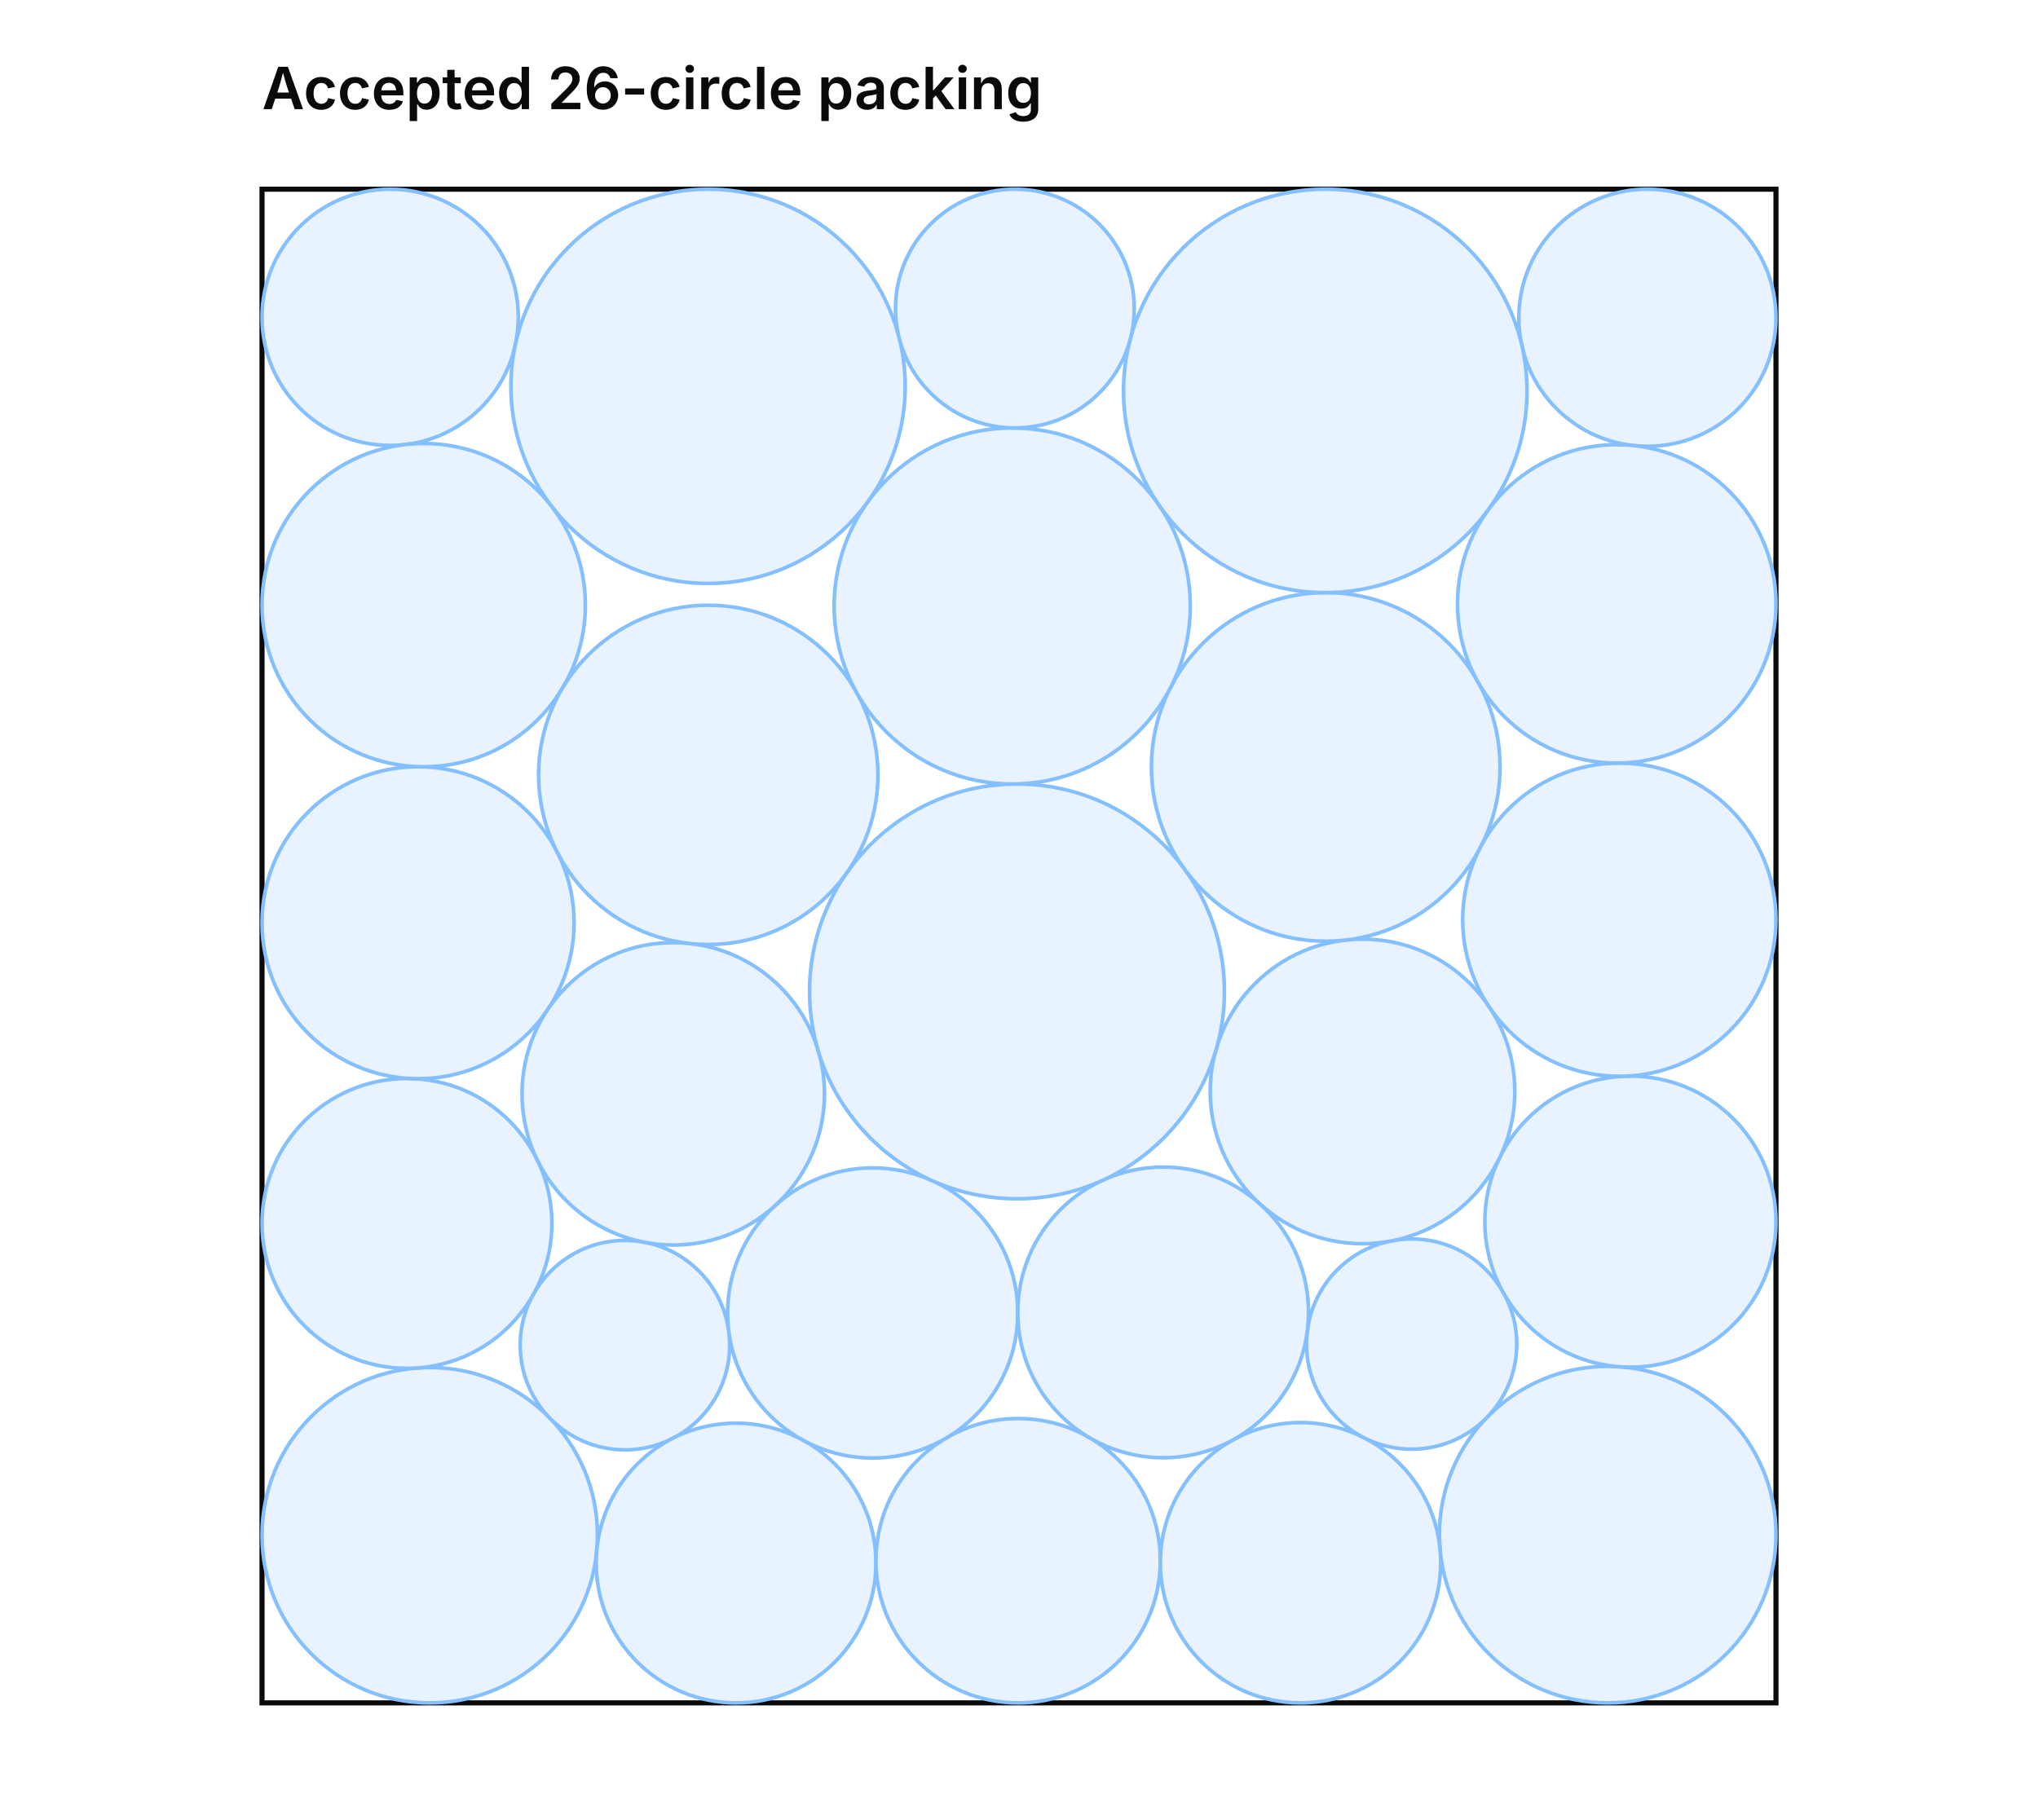
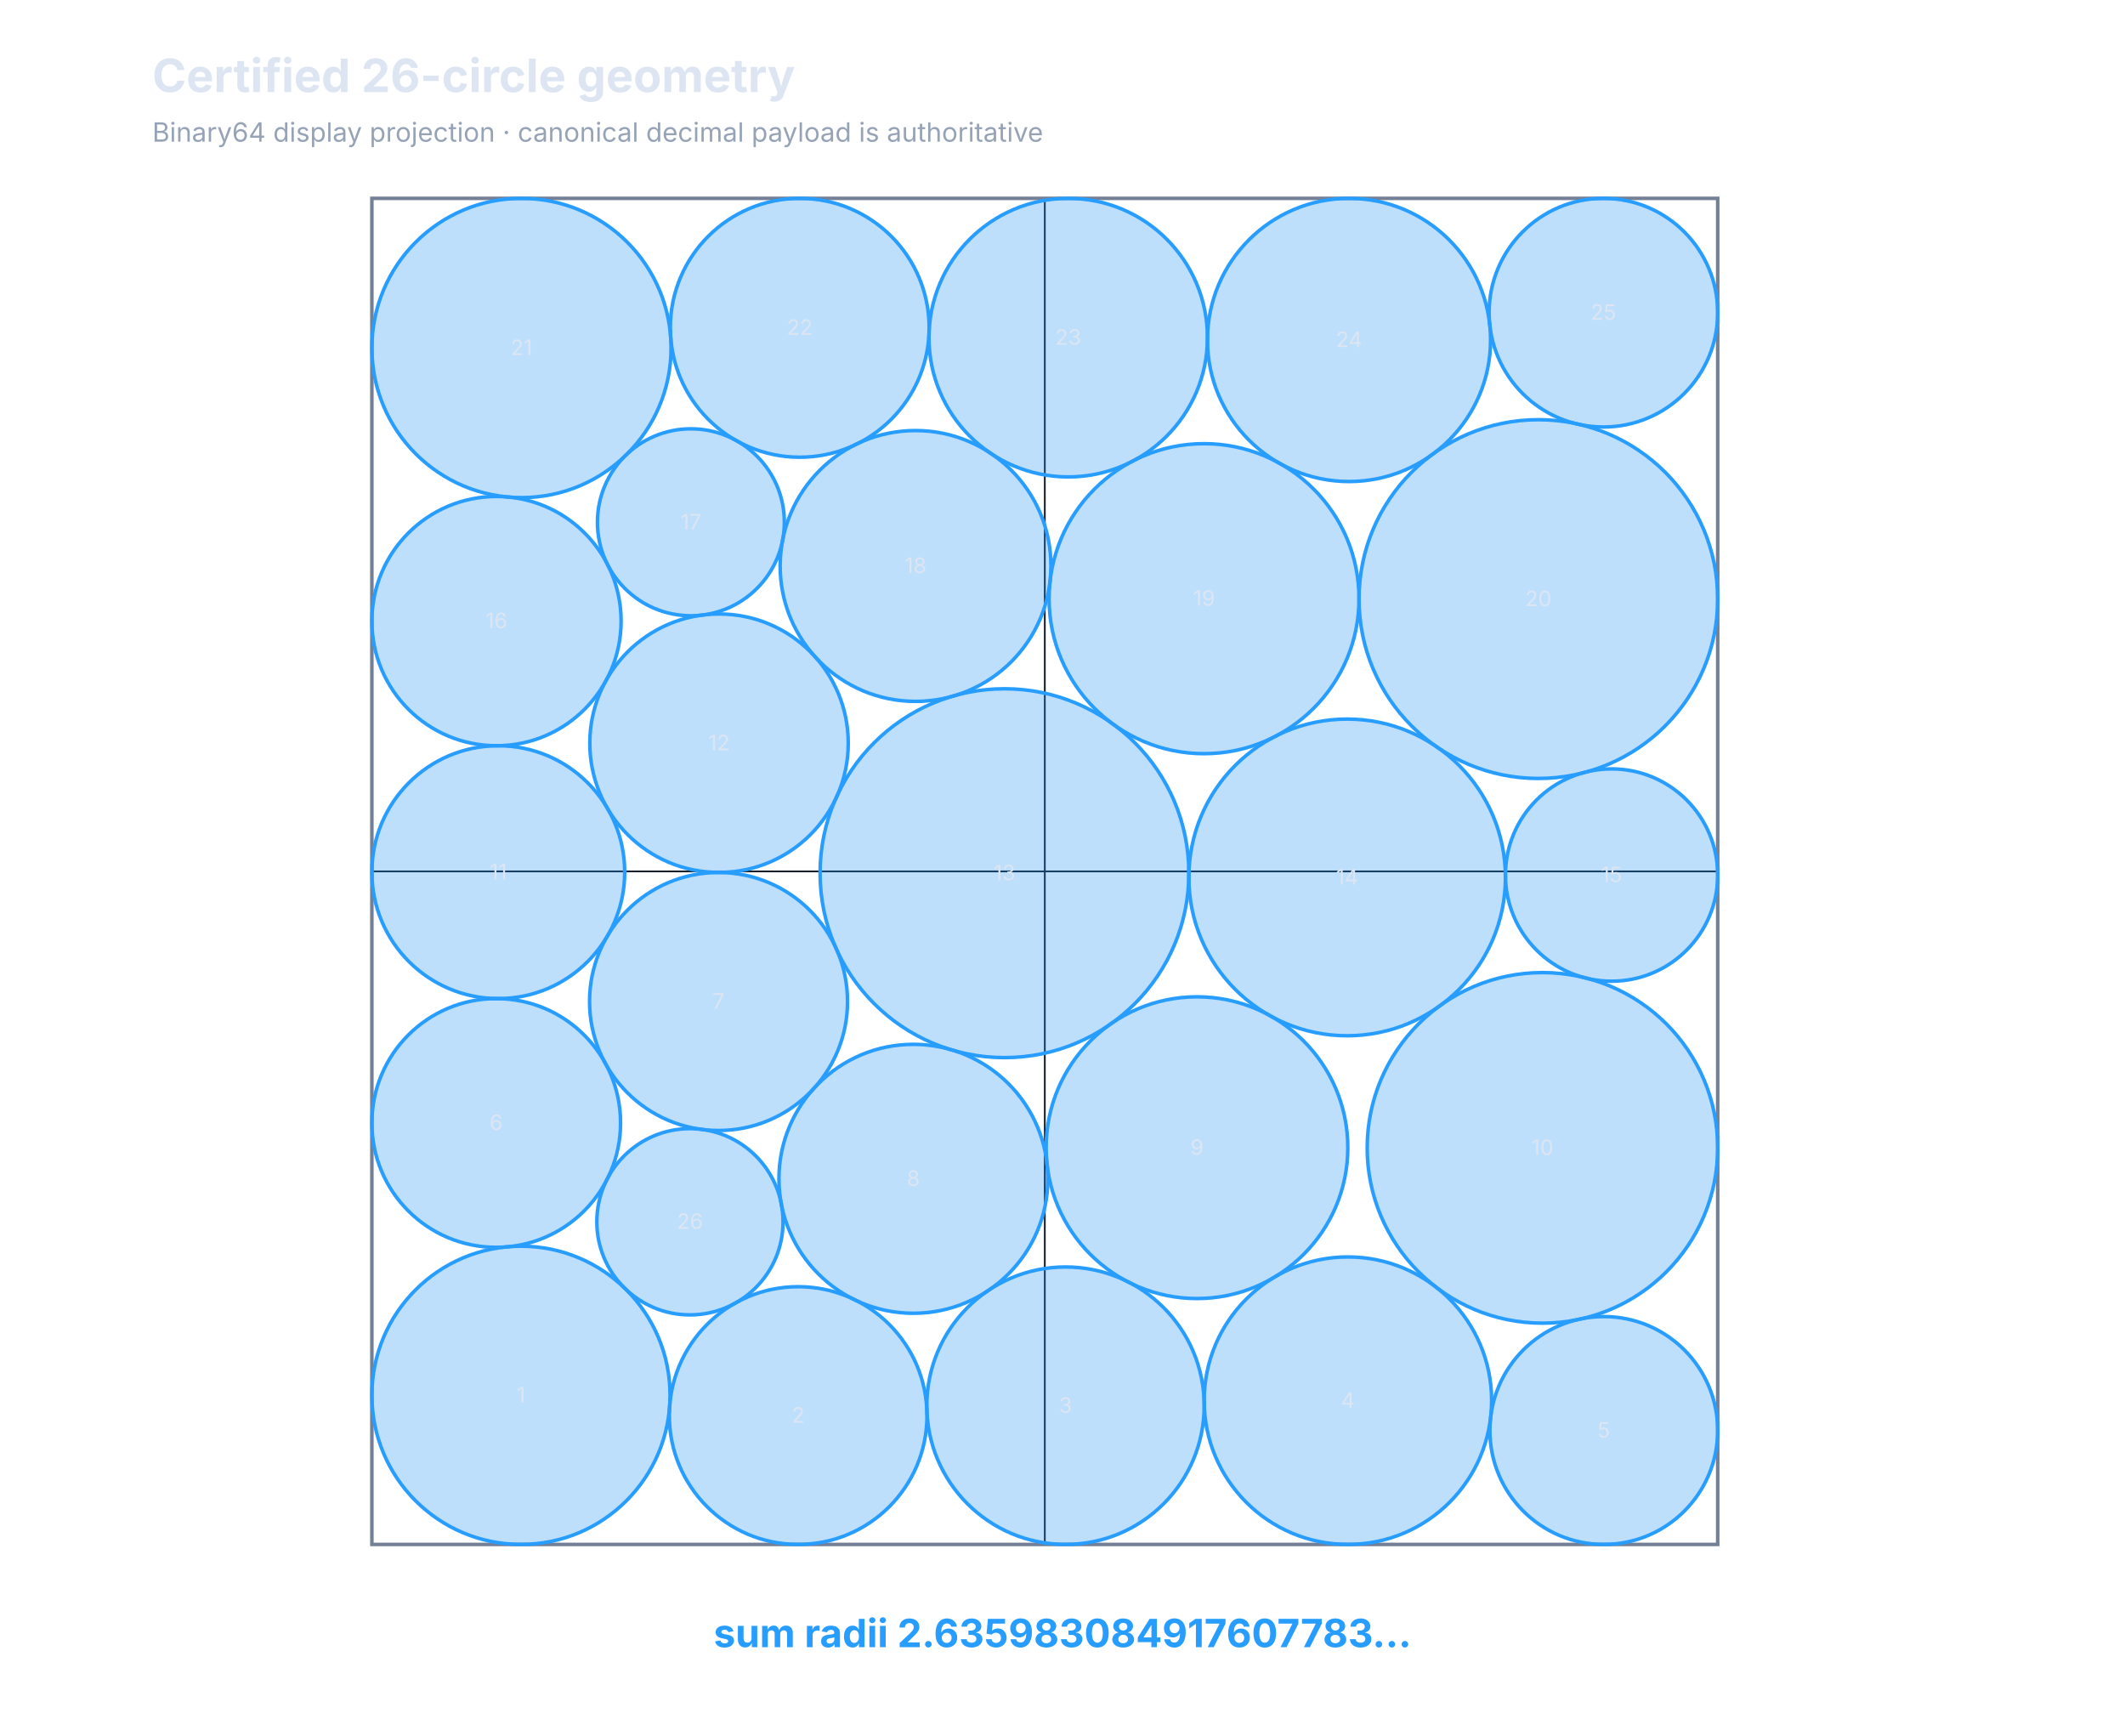
- <svg xmlns="http://www.w3.org/2000/svg" viewBox="0 0 560 500" role="img">
-   <style>text{font-family:Inter,Arial,sans-serif;fill:#0a0a0a}.muted{fill:#667085;font-size:12px}.axis{stroke:#98a2b3;stroke-width:1;fill:none}.grid{stroke:#e4e7ec;stroke-width:1}.accent{fill:#0b84fe;stroke:#006bd6}.soft{fill:#e8f3ff;stroke:#84bfff}.line{stroke:#0a0a0a;stroke-width:2;fill:none}</style>
-   <text x="72" y="30" font-size="16" font-weight="600">Accepted 26-circle packing</text>
-   <rect x="72" y="52" width="416" height="416" fill="none" stroke="#0a0a0a" stroke-width="1.4" />
-   <circle class="soft" cx="118.084" cy="421.916" r="46.084" />
-   <circle class="soft" cx="441.759" cy="421.759" r="46.241" />
-   <circle class="soft" cx="107.210" cy="87.210" r="35.210" />
-   <circle class="soft" cx="452.671" cy="87.329" r="35.329" />
-   <circle class="soft" cx="171.720" cy="369.688" r="28.779" />
-   <circle class="soft" cx="202.256" cy="429.565" r="38.435" />
-   <circle class="soft" cx="279.762" cy="428.926" r="39.074" />
-   <circle class="soft" cx="357.352" cy="429.482" r="38.518" />
-   <circle class="soft" cx="387.891" cy="369.391" r="28.887" />
-   <circle class="soft" cx="111.825" cy="336.236" r="39.825" />
-   <circle class="soft" cx="448.001" cy="335.745" r="39.999" />
-   <circle class="soft" cx="114.873" cy="253.594" r="42.873" />
-   <circle class="soft" cx="239.797" cy="360.845" r="39.870" />
-   <circle class="soft" cx="319.611" cy="360.693" r="39.944" />
-   <circle class="soft" cx="374.393" cy="299.954" r="41.850" />
-   <circle class="soft" cx="184.998" cy="300.616" r="41.558" />
-   <circle class="soft" cx="279.446" cy="272.465" r="56.996" />
-   <circle class="soft" cx="364.286" cy="210.773" r="47.902" />
-   <circle class="soft" cx="444.958" cy="252.760" r="43.042" />
-   <circle class="soft" cx="116.425" cy="166.310" r="44.425" />
-   <circle class="soft" cx="194.614" cy="212.960" r="46.624" />
-   <circle class="soft" cx="278.141" cy="166.543" r="48.934" />
-   <circle class="soft" cx="364.161" cy="107.436" r="55.436" />
-   <circle class="soft" cx="444.244" cy="165.964" r="43.756" />
-   <circle class="soft" cx="194.558" cy="106.172" r="54.172" />
-   <circle class="soft" cx="278.870" cy="84.806" r="32.806" />
+ <svg xmlns="http://www.w3.org/2000/svg" viewBox="0 0 1200 980" role="img" aria-labelledby="title desc">
+   <style>svg{background:#05070b;color:#f5f7fb;font-family:Inter,Arial,sans-serif}.frame{fill:none;stroke:#738096;stroke-width:2}.grid{stroke:#18202c;stroke-width:1}.disk{fill:#168df0;fill-opacity:.28;stroke:#279dff;stroke-width:2}text{fill:#dce5f1;font-size:12px}.title{font-size:26px;font-weight:700}.note{fill:#96a3b6;font-size:15px}.value{fill:#279dff;font-size:22px;font-weight:700}</style>
+   <text class="title" x="86" y="52">Certified 26-circle geometry</text>
+   <text class="note" x="86" y="80">Binary64 display projection · canonical decimal payload is authoritative</text>
+   <path class="grid" d="M210 492.0H970M590.0 112V872" />
+   <rect class="frame" x="210" y="112" width="760" height="760" />
+   <circle class="disk" cx="294.192" cy="787.808" r="84.192" />
+   <text x="294.192" y="791.808" text-anchor="middle">1</text>
+   <circle class="disk" cx="450.724" cy="799.243" r="72.757" />
+   <text x="450.724" y="803.243" text-anchor="middle">2</text>
+   <circle class="disk" cx="601.703" cy="793.674" r="78.326" />
+   <text x="601.703" y="797.674" text-anchor="middle">3</text>
+   <circle class="disk" cx="761.165" cy="790.839" r="81.161" />
+   <text x="761.165" y="794.839" text-anchor="middle">4</text>
+   <circle class="disk" cx="905.674" cy="807.674" r="64.326" />
+   <text x="905.674" y="811.674" text-anchor="middle">5</text>
+   <circle class="disk" cx="280.218" cy="634.032" r="70.218" />
+   <text x="280.218" y="638.032" text-anchor="middle">6</text>
+   <circle class="disk" cx="405.763" cy="565.447" r="72.84" />
+   <text x="405.763" y="569.447" text-anchor="middle">7</text>
+   <circle class="disk" cx="515.798" cy="665.561" r="75.923" />
+   <text x="515.798" y="669.561" text-anchor="middle">8</text>
+   <circle class="disk" cx="675.938" cy="647.993" r="85.179" />
+   <text x="675.938" y="651.993" text-anchor="middle">9</text>
+   <circle class="disk" cx="871.032" cy="648.097" r="98.968" />
+   <text x="871.032" y="652.097" text-anchor="middle">10</text>
+   <circle class="disk" cx="281.385" cy="492.434" r="71.385" />
+   <text x="281.385" y="496.434" text-anchor="middle">11</text>
+   <circle class="disk" cx="406.042" cy="419.633" r="72.974" />
+   <text x="406.042" y="423.633" text-anchor="middle">12</text>
+   <circle class="disk" cx="567.228" cy="493.012" r="104.128" />
+   <text x="567.228" y="497.012" text-anchor="middle">13</text>
+   <circle class="disk" cx="760.74" cy="495.396" r="89.399" />
+   <text x="760.74" y="499.396" text-anchor="middle">14</text>
+   <circle class="disk" cx="910.066" cy="494.064" r="59.934" />
+   <text x="910.066" y="498.064" text-anchor="middle">15</text>
+   <circle class="disk" cx="280.37" cy="350.683" r="70.37" />
+   <text x="280.37" y="354.683" text-anchor="middle">16</text>
+   <circle class="disk" cx="390.151" cy="294.892" r="52.775" />
+   <text x="390.151" y="298.892" text-anchor="middle">17</text>
+   <circle class="disk" cx="517.008" cy="319.552" r="76.456" />
+   <text x="517.008" y="323.552" text-anchor="middle">18</text>
+   <circle class="disk" cx="679.934" cy="338.017" r="87.513" />
+   <text x="679.934" y="342.017" text-anchor="middle">19</text>
+   <circle class="disk" cx="868.723" cy="338.245" r="101.277" />
+   <text x="868.723" y="342.245" text-anchor="middle">20</text>
+   <circle class="disk" cx="294.479" cy="196.479" r="84.479" />
+   <text x="294.479" y="200.479" text-anchor="middle">21</text>
+   <circle class="disk" cx="451.619" cy="185.075" r="73.075" />
+   <text x="451.619" y="189.075" text-anchor="middle">22</text>
+   <circle class="disk" cx="603.227" cy="190.635" r="78.635" />
+   <text x="603.227" y="194.635" text-anchor="middle">23</text>
+   <circle class="disk" cx="761.796" cy="191.939" r="79.939" />
+   <text x="761.796" y="195.939" text-anchor="middle">24</text>
+   <circle class="disk" cx="905.456" cy="176.544" r="64.544" />
+   <text x="905.456" y="180.544" text-anchor="middle">25</text>
+   <circle class="disk" cx="389.608" cy="689.82" r="52.577" />
+   <text x="389.608" y="693.82" text-anchor="middle">26</text>
+   <text class="value" x="600" y="930" text-anchor="middle">sum radii 2.635983084917607783…</text>
</svg>
